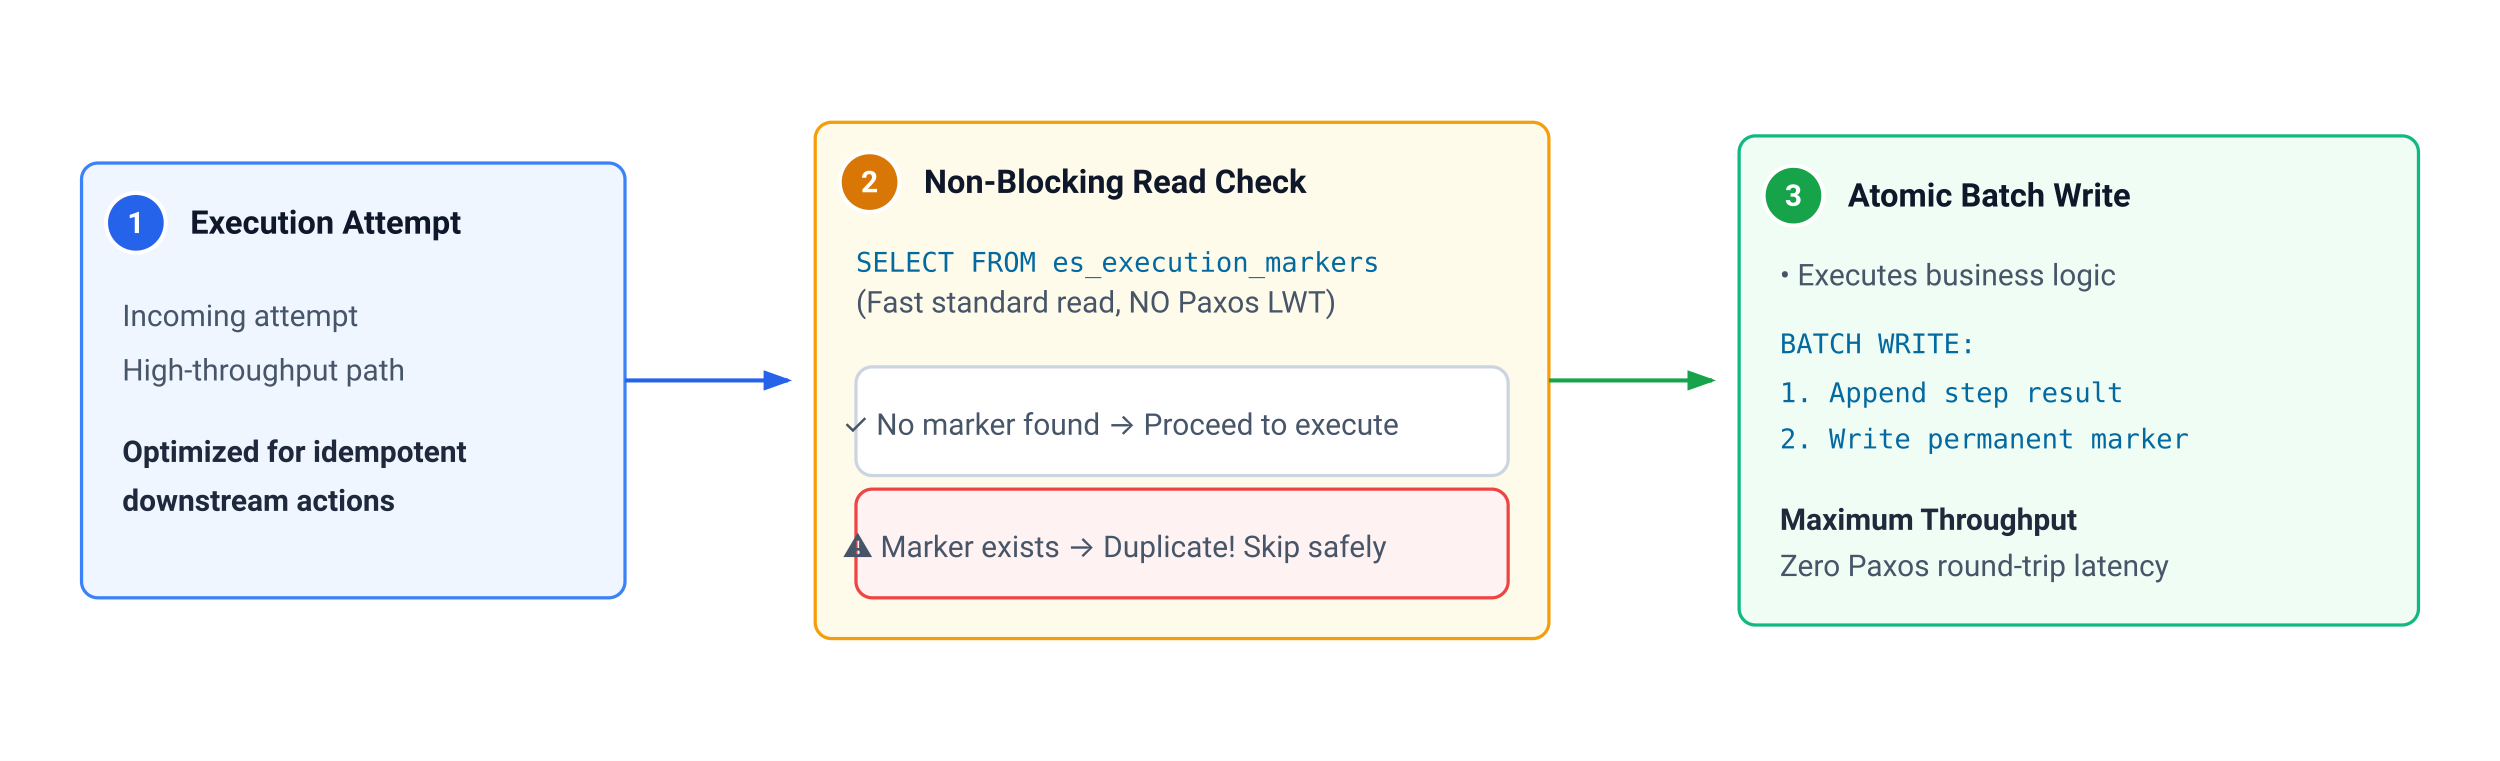
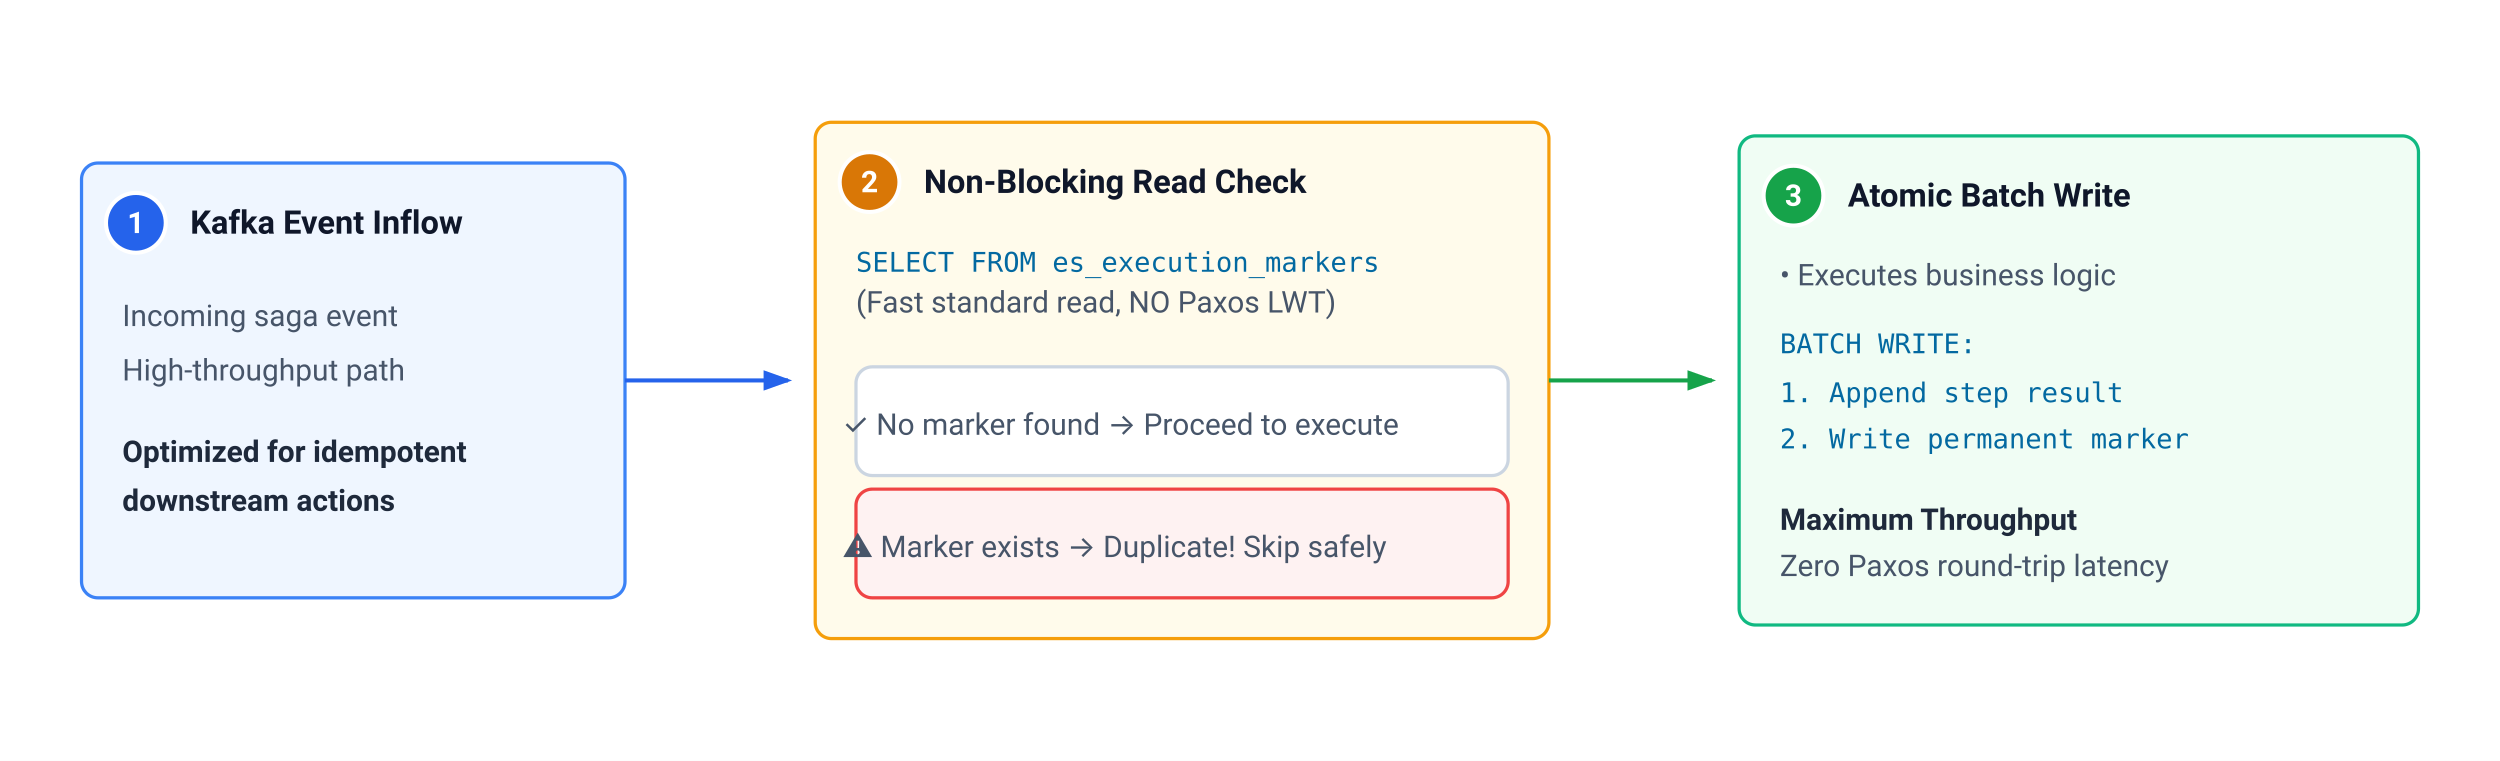
<svg xmlns="http://www.w3.org/2000/svg" viewBox="0 0 920 280" width="920px" height="280px">
  <defs>
    <style>
      .canvas-title { font-family: -apple-system, BlinkMacSystemFont, "Segoe UI", Roboto, sans-serif; font-size: 14px; font-weight: 700; fill: #0f172a; }
      .group-title { font-family: -apple-system, BlinkMacSystemFont, "Segoe UI", Roboto, sans-serif; font-size: 11.5px; font-weight: 700; fill: #334155; letter-spacing: 0.5px; }
      .box-title { font-family: -apple-system, BlinkMacSystemFont, "Segoe UI", Roboto, sans-serif; font-size: 12px; font-weight: 600; fill: #0f172a; }
      .subtext { font-family: -apple-system, BlinkMacSystemFont, "Segoe UI", Roboto, sans-serif; font-size: 11px; fill: #475569; }
      .subtext-bold { font-family: -apple-system, BlinkMacSystemFont, "Segoe UI", Roboto, sans-serif; font-size: 11px; font-weight: 600; fill: #1e293b; }
      .code { font-family: "SFMono-Regular", Consolas, Menlo, monospace; font-size: 10px; fill: #0369a1; }
      .badge-text { font-family: -apple-system, BlinkMacSystemFont, "Segoe UI", Roboto, sans-serif; font-size: 11px; font-weight: 700; fill: #ffffff; text-anchor: middle; dominant-baseline: central; }
      
      .box-container { fill: #f8fafc; stroke: #cbd5e1; stroke-width: 1.5; stroke-dasharray: 4,4; rx: 8; }
      .box-white { fill: #ffffff; stroke: #cbd5e1; stroke-width: 1.2; rx: 6; }
      .box-blue { fill: #eff6ff; stroke: #3b82f6; stroke-width: 1.2; rx: 6; }
      .box-amber { fill: #fffbeb; stroke: #f59e0b; stroke-width: 1.2; rx: 6; }
      .box-emerald { fill: #f0fdf4; stroke: #10b981; stroke-width: 1.2; rx: 6; }
      .box-purple { fill: #f5f3ff; stroke: #8b5cf6; stroke-width: 1.2; rx: 6; }
      .box-rose { fill: #fef2f2; stroke: #ef4444; stroke-width: 1.2; rx: 6; }
      
      .badge-blue { fill: #2563eb; stroke: #ffffff; stroke-width: 1.5; }
      .badge-emerald { fill: #16a34a; stroke: #ffffff; stroke-width: 1.5; }
      .badge-amber { fill: #d97706; stroke: #ffffff; stroke-width: 1.5; }
      .badge-purple { fill: #7c3aed; stroke: #ffffff; stroke-width: 1.5; }
      .badge-rose { fill: #dc2626; stroke: #ffffff; stroke-width: 1.5; }
      
      .arrow { stroke: #64748b; stroke-width: 1.5; fill: none; marker-end: url(#arrowhead); }
      .arrow-blue { stroke: #2563eb; stroke-width: 1.5; fill: none; marker-end: url(#arrowhead-blue); }
      .arrow-emerald { stroke: #16a34a; stroke-width: 1.5; fill: none; marker-end: url(#arrowhead-emerald); }
      .arrow-rose { stroke: #dc2626; stroke-width: 1.5; stroke-dasharray: 4,3; fill: none; marker-end: url(#arrowhead-rose); }
    </style>
    <marker id="arrowhead" markerWidth="7" markerHeight="5" refX="6" refY="2.5" orient="auto">
      <polygon points="0 0, 7 2.5, 0 5" fill="#64748b" />
    </marker>
    <marker id="arrowhead-blue" markerWidth="7" markerHeight="5" refX="6" refY="2.5" orient="auto">
      <polygon points="0 0, 7 2.5, 0 5" fill="#2563eb" />
    </marker>
    <marker id="arrowhead-emerald" markerWidth="7" markerHeight="5" refX="6" refY="2.5" orient="auto">
      <polygon points="0 0, 7 2.5, 0 5" fill="#16a34a" />
    </marker>
    <marker id="arrowhead-rose" markerWidth="7" markerHeight="5" refX="6" refY="2.5" orient="auto">
      <polygon points="0 0, 7 2.5, 0 5" fill="#dc2626" />
    </marker>
  </defs>
  <rect width="920px" height="280px" fill="#ffffff" />
  <g transform="translate(30, 60)">
    <rect width="200" height="160" class="box-blue" />
    <circle cx="20" cy="22" r="11" class="badge-blue" />
    <text x="20" y="22" class="badge-text">1</text>
-     <text x="40" y="26" class="box-title">Execution Attempt</text>
-     <text x="15" y="60" class="subtext">Incoming attempt</text>
+     <text x="40" y="26" class="box-title">Kafka Event Inflow</text>
+     <text x="15" y="60" class="subtext">Incoming saga event</text>
    <text x="15" y="80" class="subtext">High-throughput path</text>
    <text x="15" y="110" class="subtext-bold">Optimized for idempotent</text>
    <text x="15" y="128" class="subtext-bold">downstream actions</text>
  </g>
  <path d="M 230 140 L 290 140" class="arrow-blue" />
  <g transform="translate(300, 45)">
    <rect width="270" height="190" class="box-amber" />
    <circle cx="20" cy="22" r="11" class="badge-amber" />
    <text x="20" y="22" class="badge-text">2</text>
    <text x="40" y="26" class="box-title">Non-Blocking Read Check</text>
    <text x="15" y="55" class="code">SELECT FROM es_execution_markers</text>
    <text x="15" y="70" class="subtext">(Fast standard read, NO Paxos LWT)</text>
    <rect x="15" y="90" width="240" height="40" class="box-white" />
    <text x="10" y="115" class="subtext" fill="#16a34a">✓ No marker found → Proceed to execute</text>
    <rect x="15" y="135" width="240" height="40" class="box-rose" />
    <text x="10" y="160" class="subtext" fill="#dc2626">⚠ Marker exists → Duplicate! Skip safely</text>
  </g>
  <path d="M 570 140 L 630 140" class="arrow-emerald" />
  <g transform="translate(640, 50)">
    <rect width="250" height="180" class="box-emerald" />
    <circle cx="20" cy="22" r="11" class="badge-emerald" />
    <text x="20" y="22" class="badge-text">3</text>
    <text x="40" y="26" class="box-title">Atomic Batch Write</text>
    <text x="15" y="55" class="subtext">• Executes business logic</text>
    <text x="15" y="80" class="code">BATCH WRITE:</text>
    <text x="15" y="98" class="code">1. Append step result</text>
    <text x="15" y="115" class="code">2. Write permanent marker</text>
    <text x="15" y="145" class="subtext-bold" fill="#16a34a">Maximum Throughput</text>
    <text x="15" y="162" class="subtext">Zero Paxos round-trip latency</text>
  </g>
</svg>
